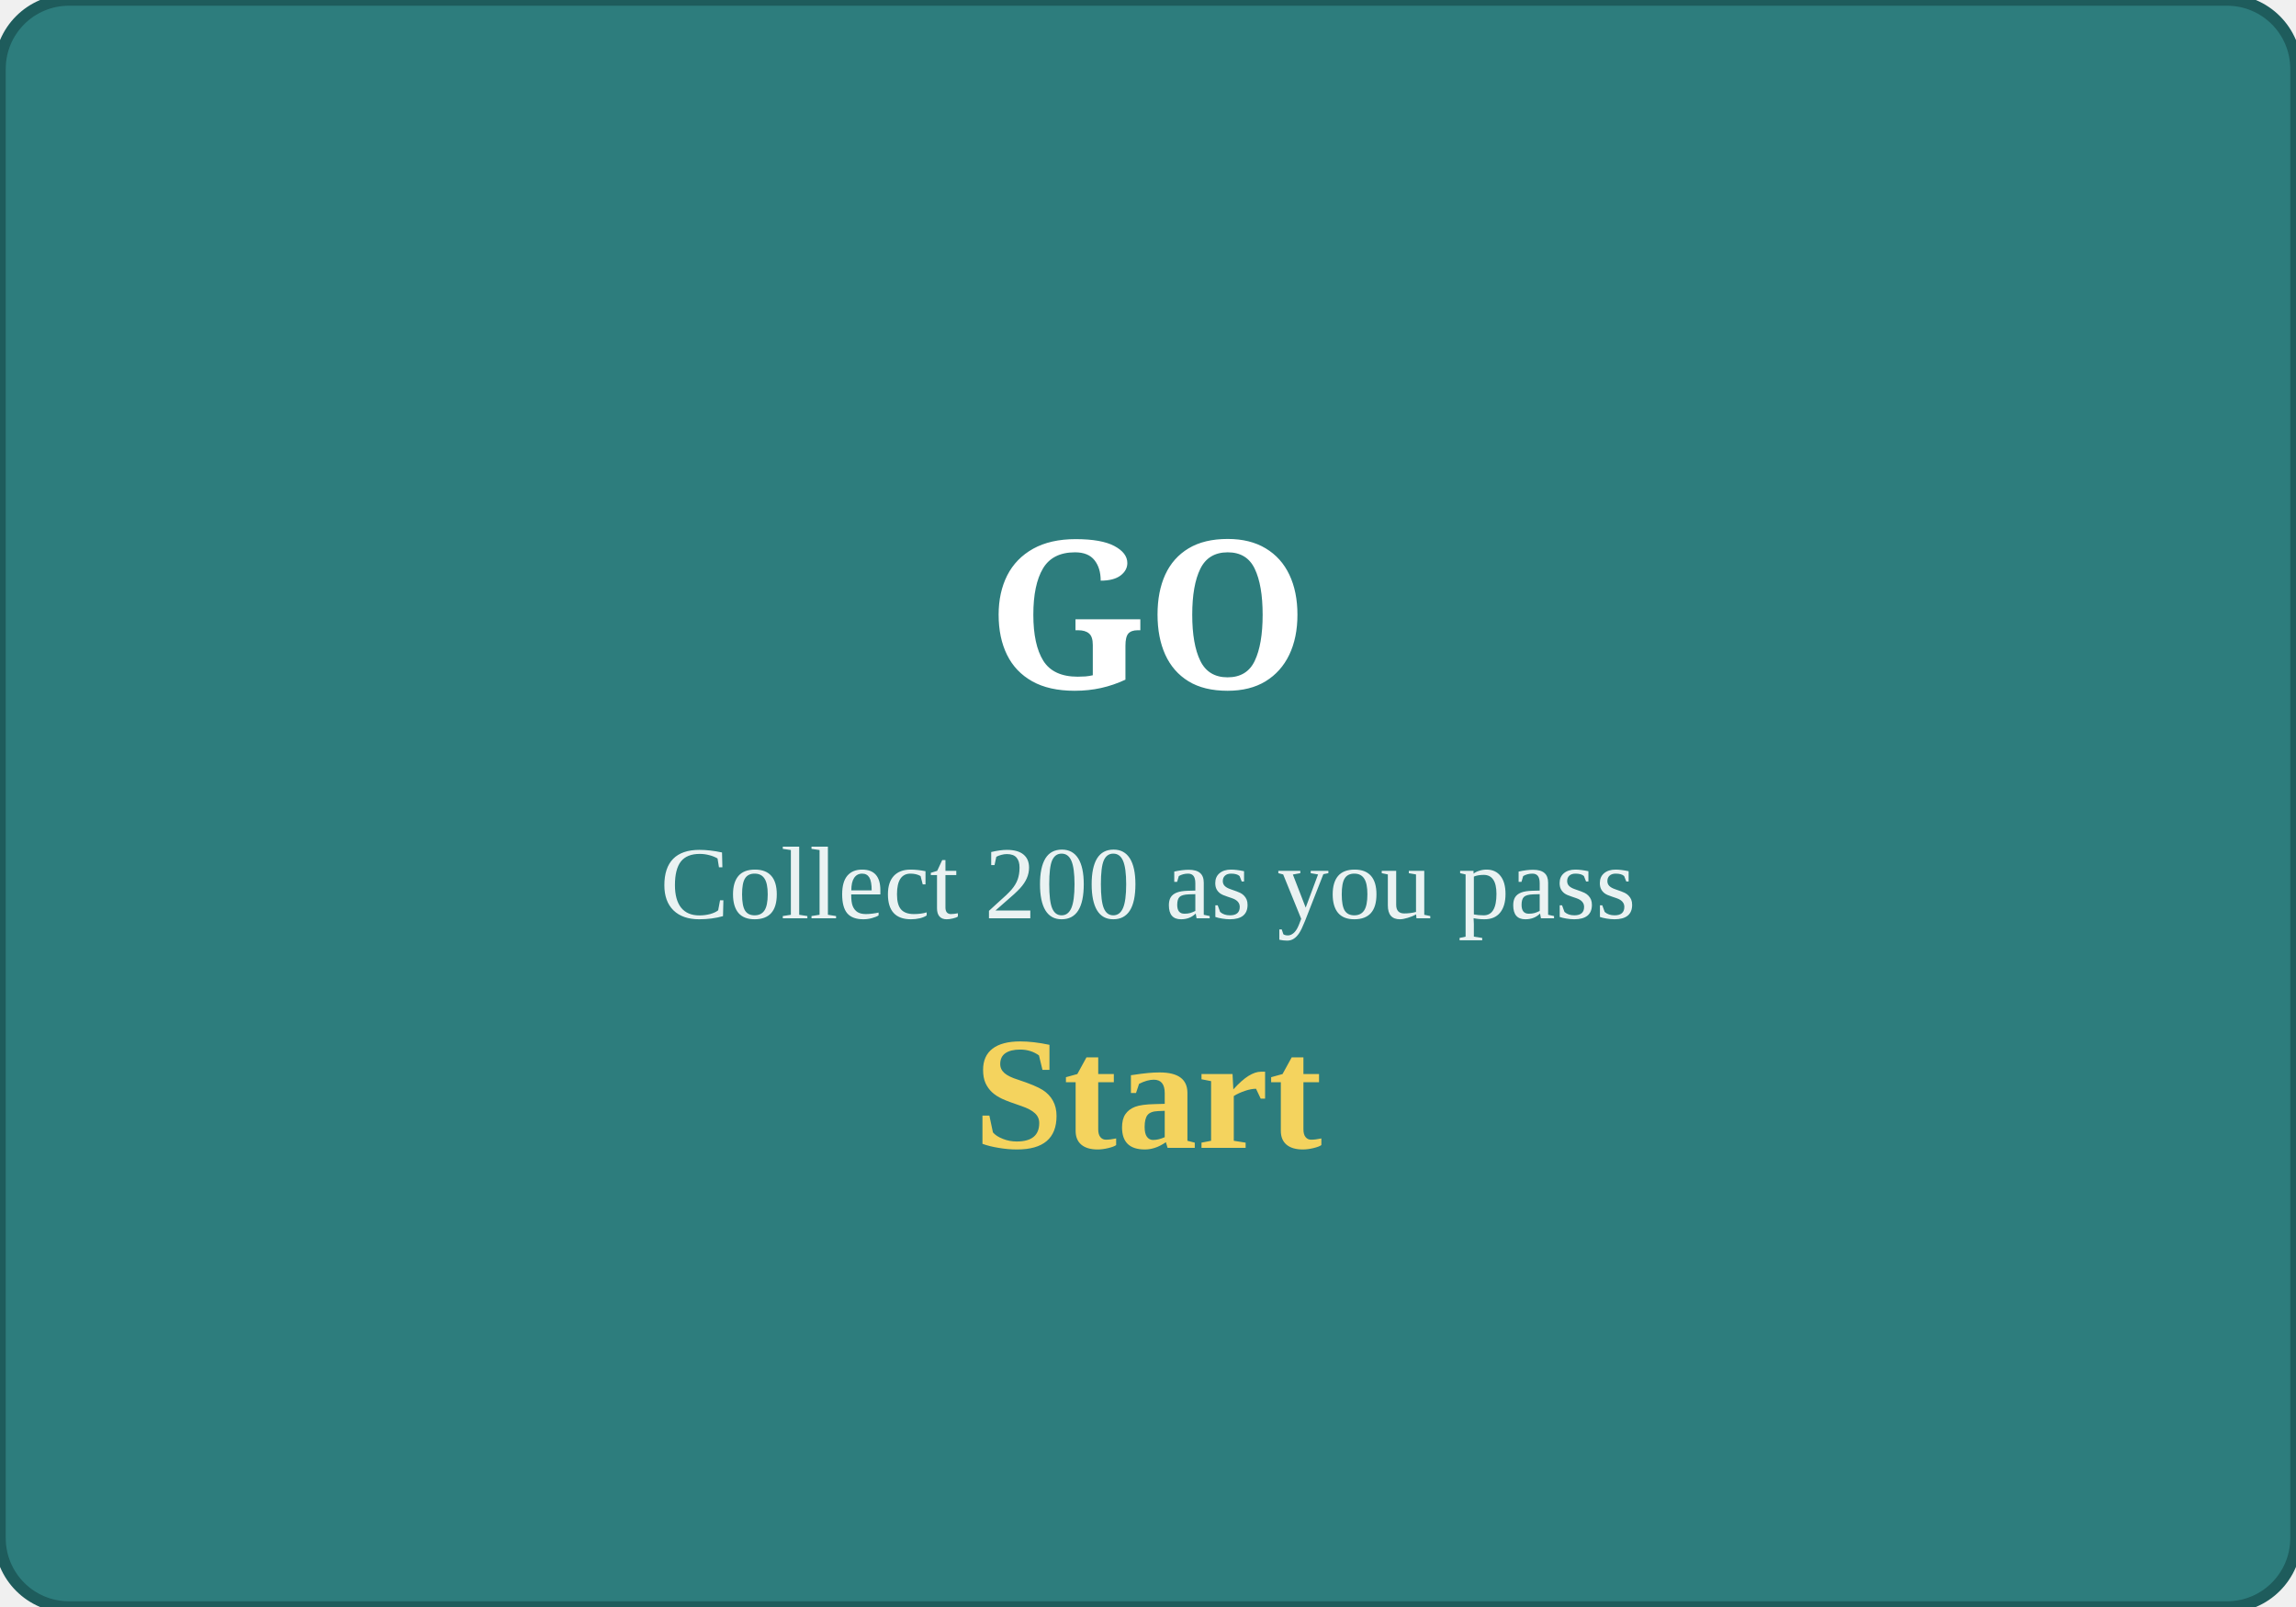
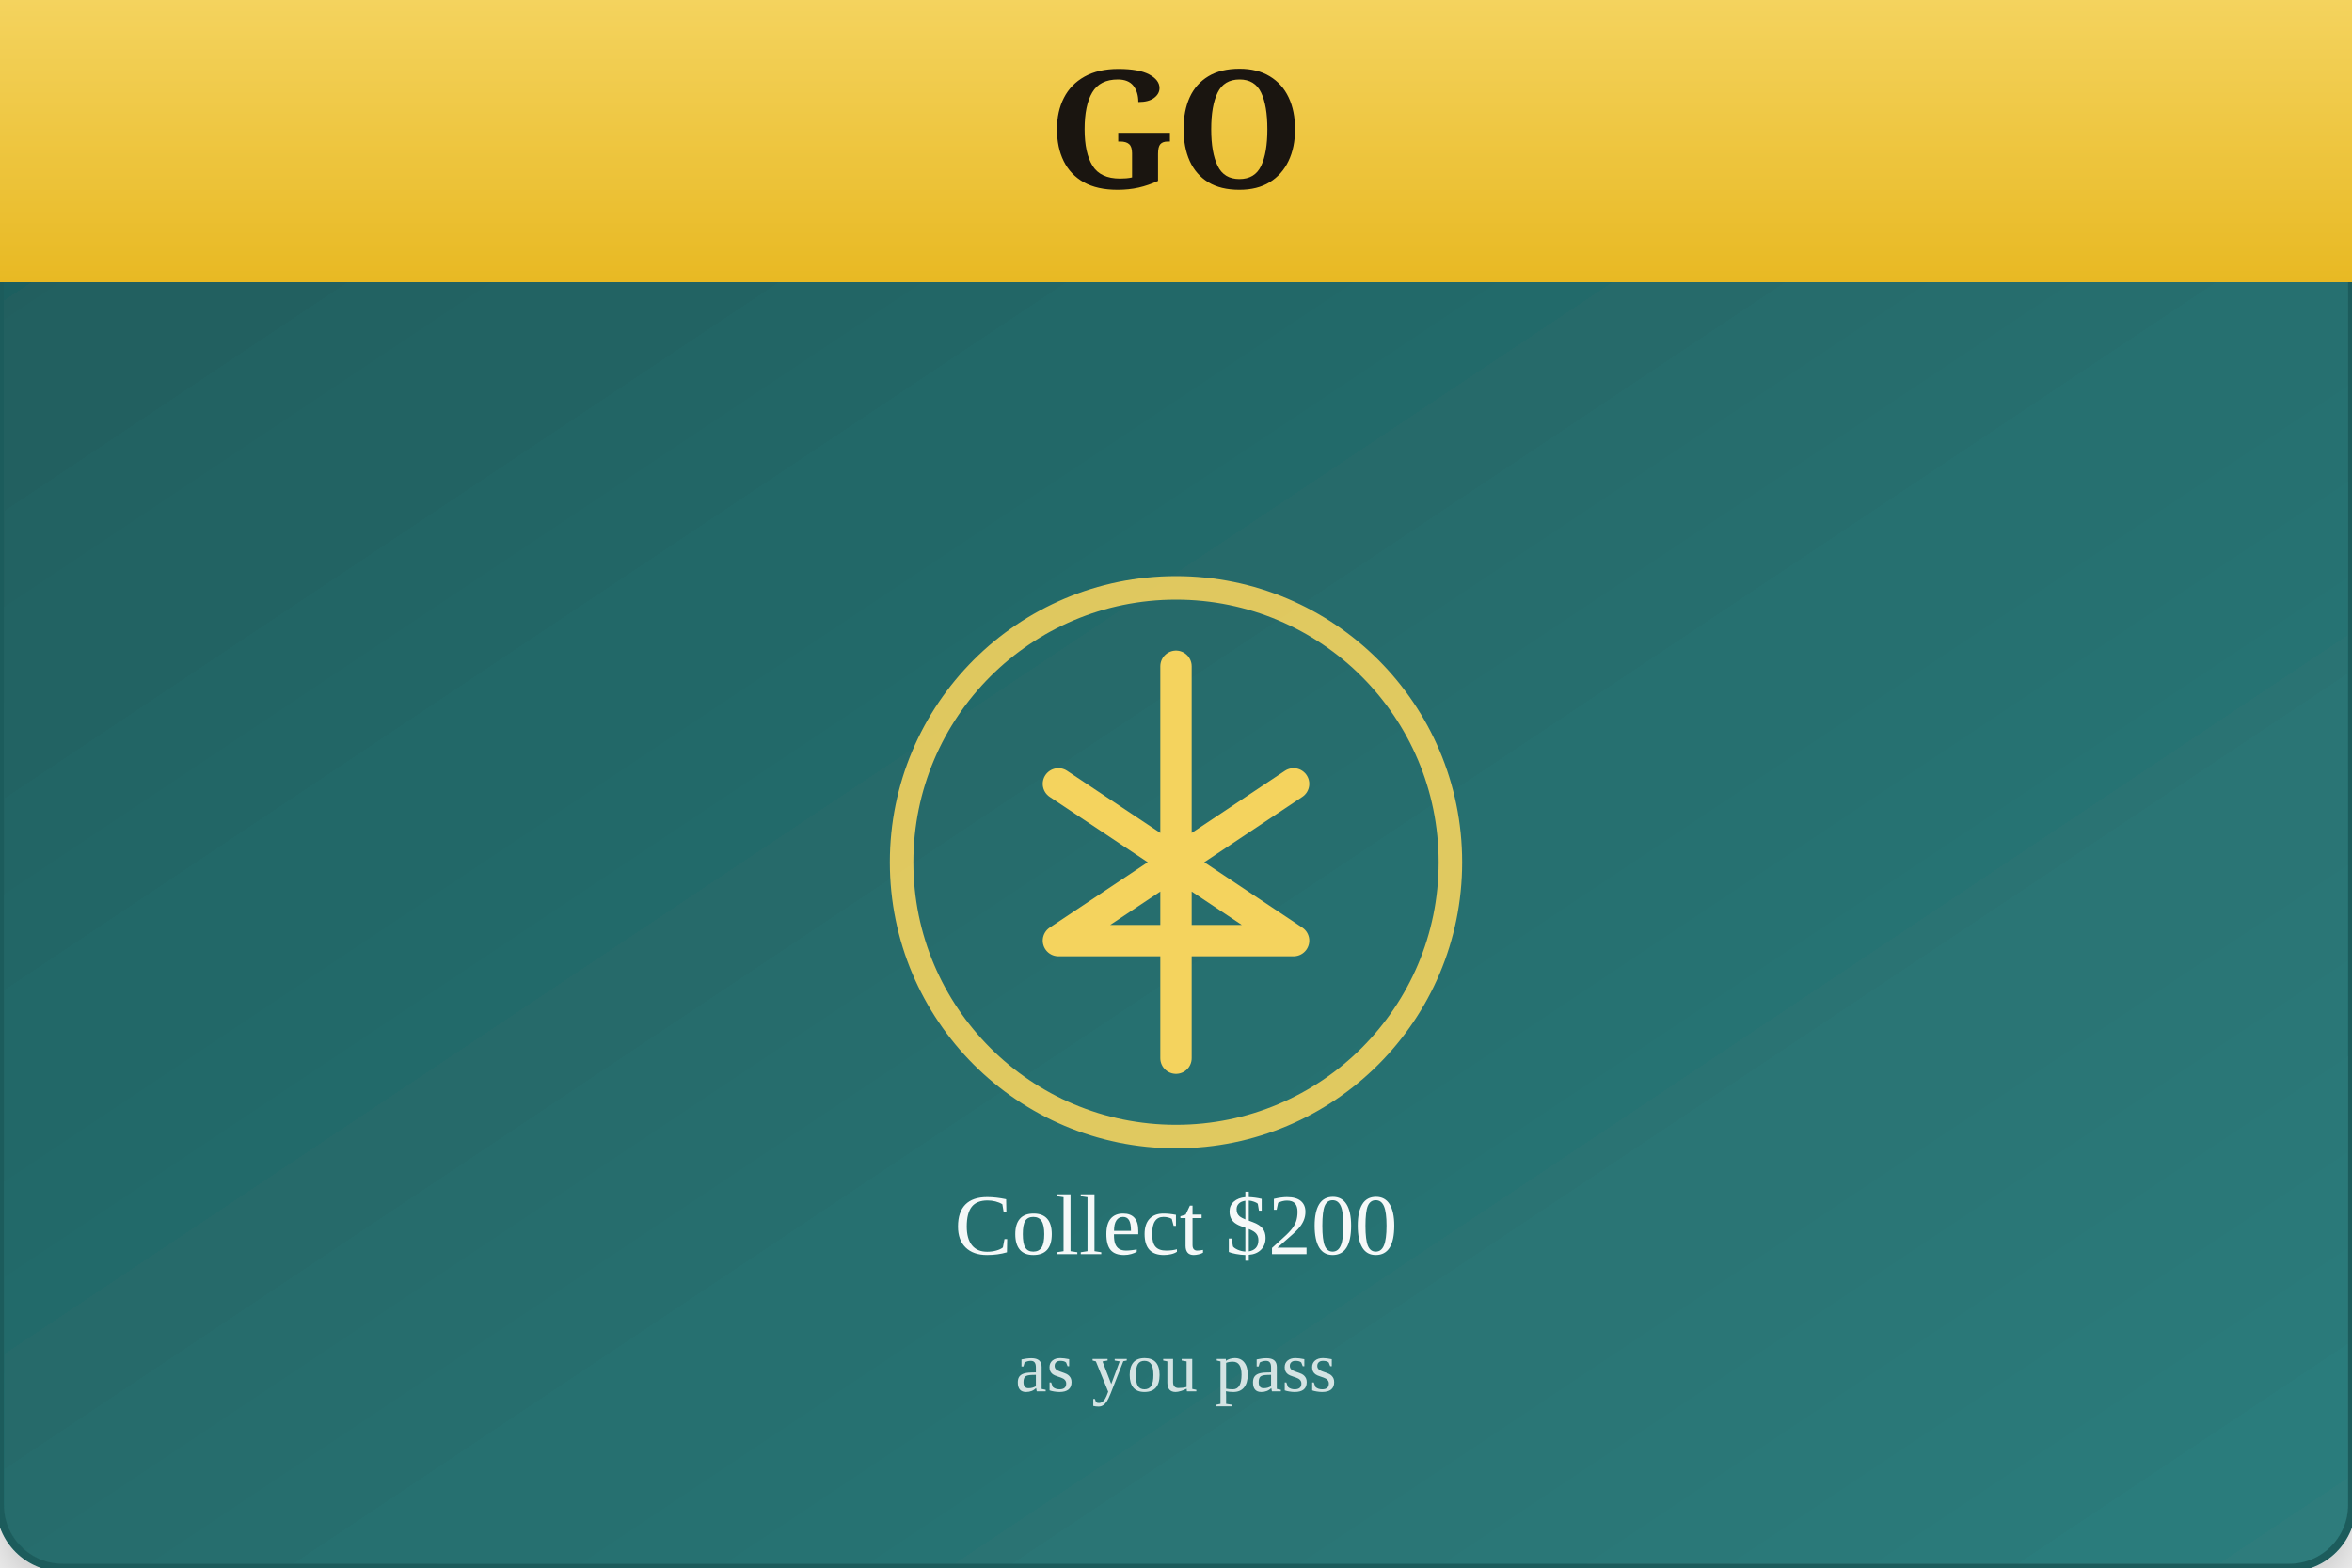
- <svg xmlns="http://www.w3.org/2000/svg" width="400" height="280" viewBox="0 0 400 280">
-   <rect width="400" height="280" rx="12" fill="#2d7d7d" stroke="#1e5c5c" stroke-width="2" />
-   <text x="200" y="120" text-anchor="middle" font-family="serif" font-size="36" font-weight="bold" fill="#fff">GO</text>
-   <text x="200" y="160" text-anchor="middle" font-size="18" fill="rgba(255,255,255,0.9)">Collect 200 as you pass</text>
-   <text x="200" y="200" text-anchor="middle" font-size="28" font-weight="bold" fill="#f4d35e">Start</text>
+ <svg xmlns="http://www.w3.org/2000/svg" width="600" height="400" viewBox="0 0 600 400">
+   <defs>
+     <linearGradient id="bg" x1="0%" y1="0%" x2="100%" y2="100%">
+       <stop offset="0%" style="stop-color:#1e5c5c" />
+       <stop offset="100%" style="stop-color:#2d7d7d" />
+     </linearGradient>
+     <linearGradient id="bar" x1="0%" y1="0%" x2="0%" y2="100%">
+       <stop offset="0%" style="stop-color:#f4d35e" />
+       <stop offset="100%" style="stop-color:#e8b923" />
+     </linearGradient>
+     <filter id="shadow" x="-4%" y="-4%" width="108%" height="108%">
+       <feDropShadow dx="0" dy="4" stdDeviation="8" flood-color="#000" flood-opacity="0.25" />
+     </filter>
+   </defs>
+   <rect width="600" height="400" rx="16" fill="url(#bg)" filter="url(#shadow)" stroke="#1e5c5c" stroke-width="2" />
+   <rect width="600" height="72" rx="16 16 0 0" fill="url(#bar)" />
+   <text x="300" y="48" text-anchor="middle" font-family="Georgia, serif" font-size="42" font-weight="bold" fill="#1a1510">GO</text>
+   <circle cx="300" cy="220" r="70" fill="none" stroke="#f4d35e" stroke-width="6" opacity="0.9" />
+   <path d="M300 170 L300 270 M270 200 L330 240 L270 240 L330 200" fill="none" stroke="#f4d35e" stroke-width="8" stroke-linecap="round" stroke-linejoin="round" />
+   <text x="300" y="320" text-anchor="middle" font-size="22" fill="rgba(255,255,255,0.95)">Collect $200</text>
+   <text x="300" y="355" text-anchor="middle" font-size="18" fill="rgba(255,255,255,0.8)">as you pass</text>
</svg>
